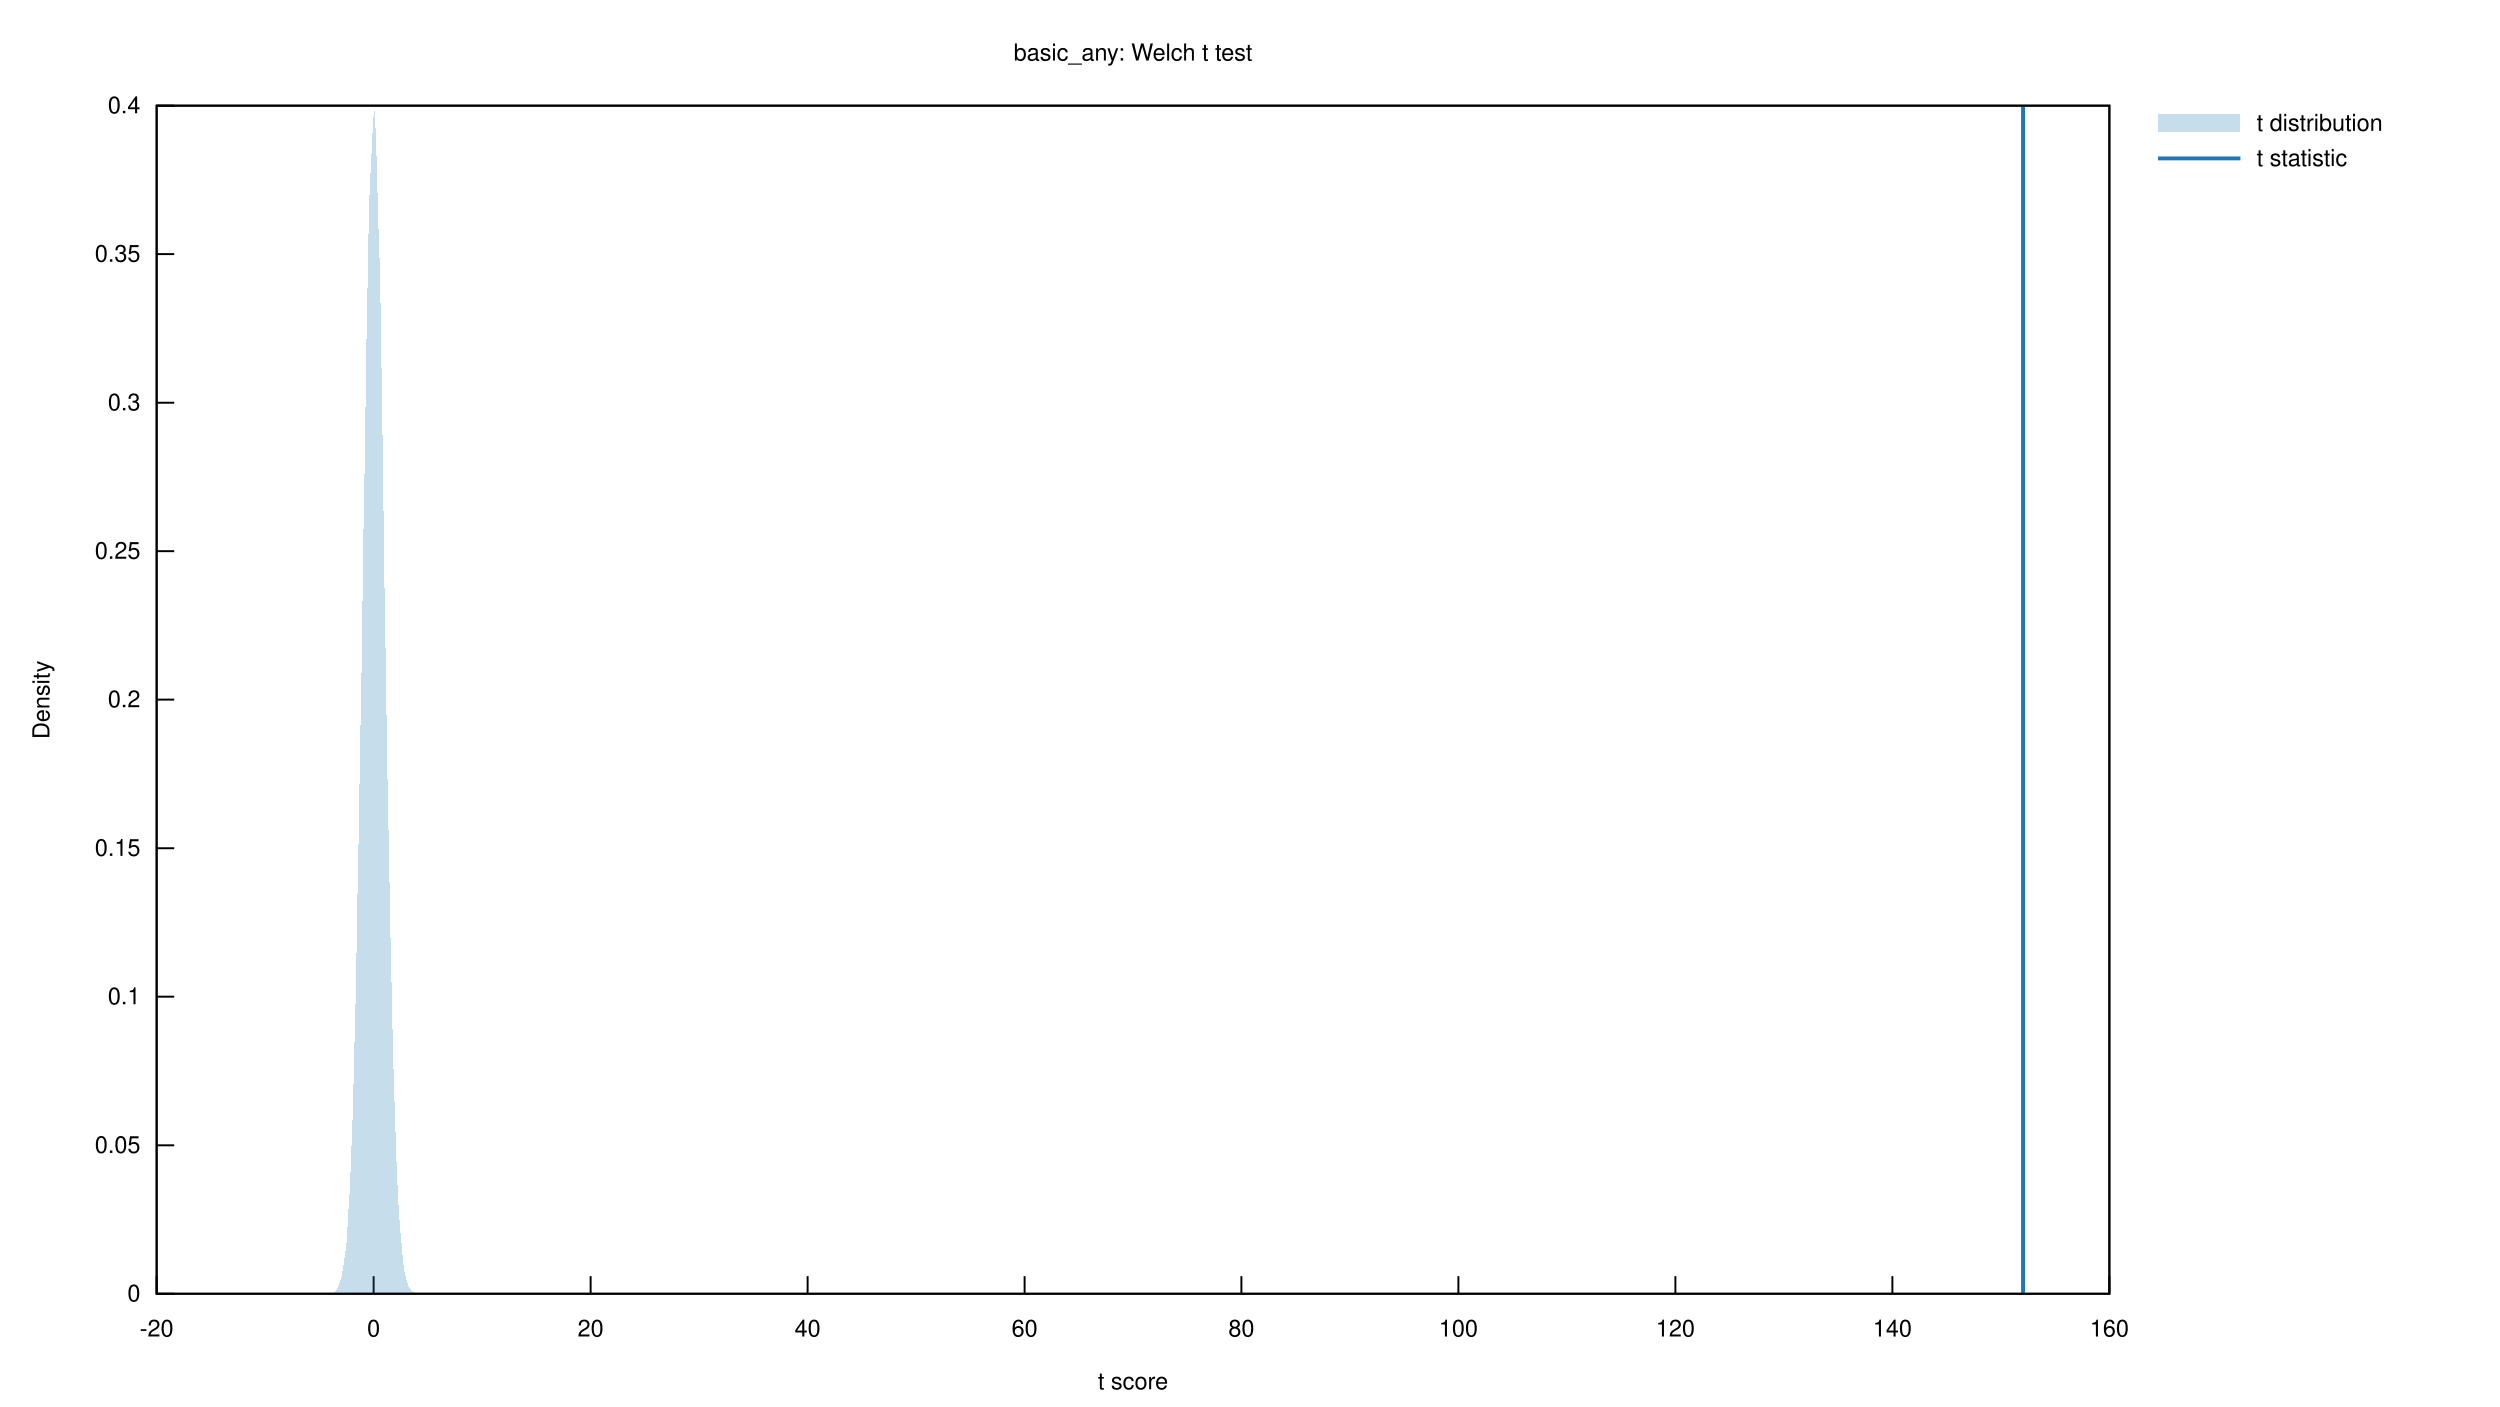
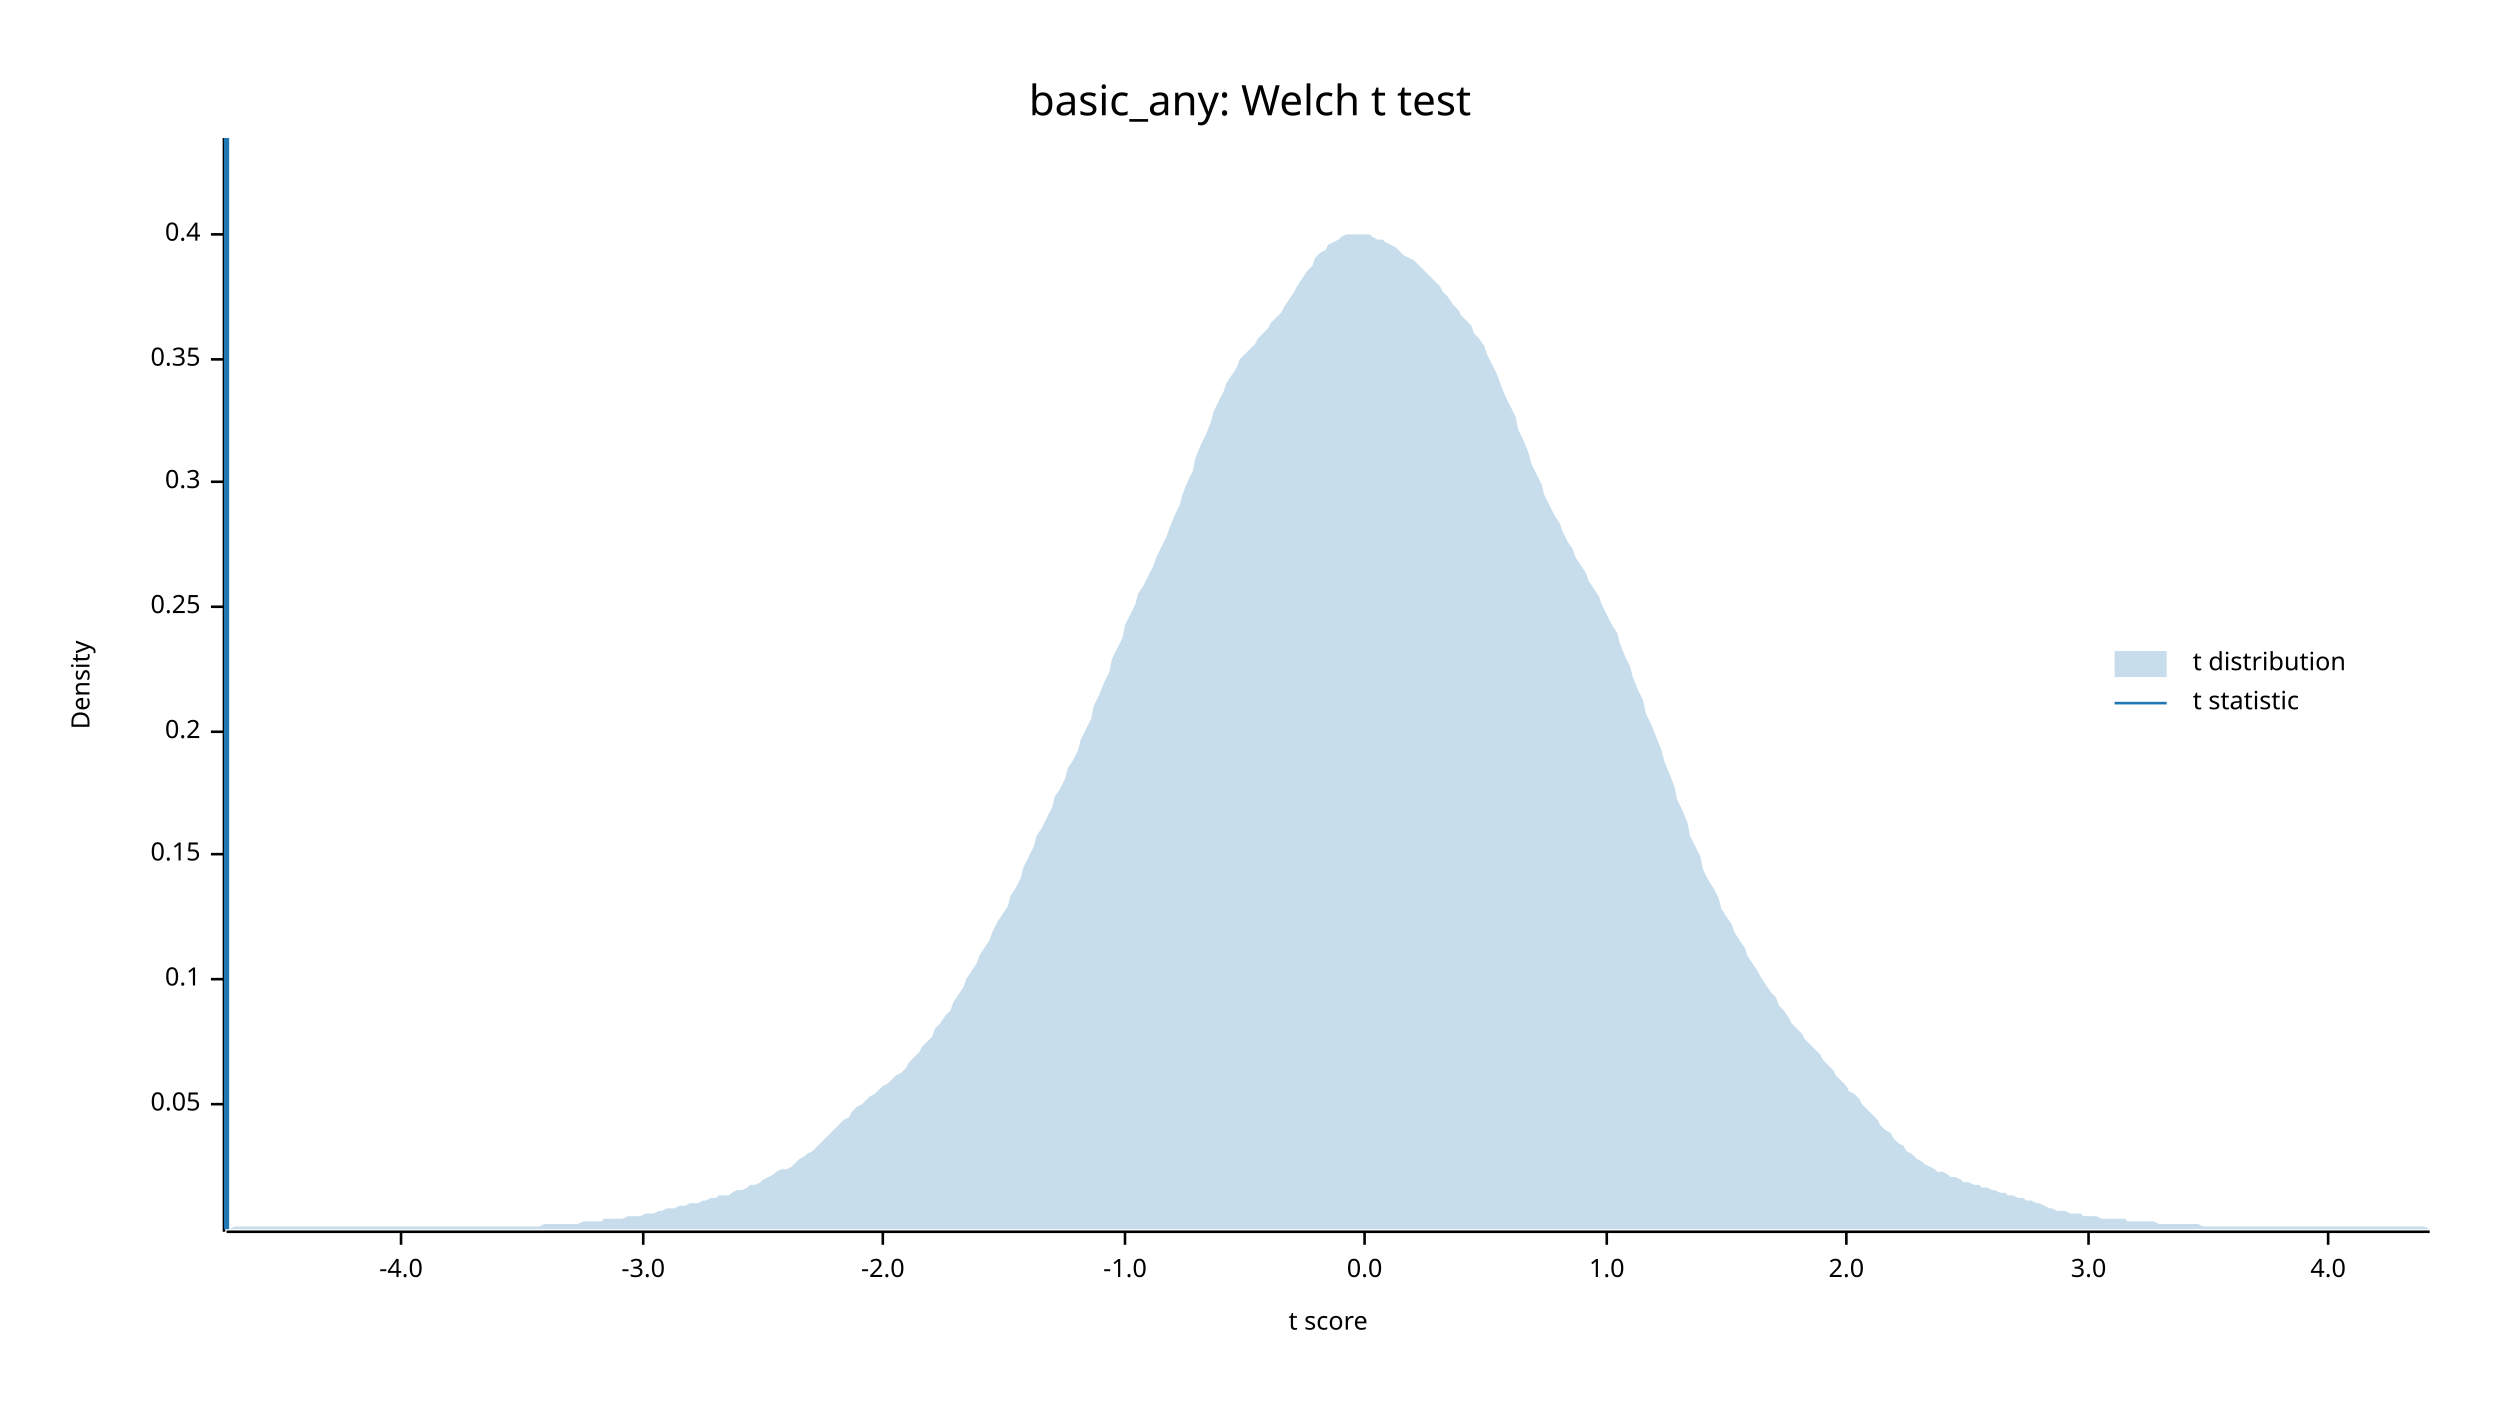
- <svg xmlns="http://www.w3.org/2000/svg" xmlns:xlink="http://www.w3.org/1999/xlink" viewBox="0 0 1280 720">
-   <g id="gnuplot_canvas">
-     <rect x="0" y="0" width="1280" height="720" fill="none" />
-     <defs>
-       <circle id="gpDot" r="0.5" stroke-width="0.5" stroke="currentColor" />
-       <path id="gpPt0" stroke-width="0.222" stroke="currentColor" d="M-1,0 h2 M0,-1 v2" />
-       <path id="gpPt1" stroke-width="0.222" stroke="currentColor" d="M-1,-1 L1,1 M1,-1 L-1,1" />
-       <path id="gpPt2" stroke-width="0.222" stroke="currentColor" d="M-1,0 L1,0 M0,-1 L0,1 M-1,-1 L1,1 M-1,1 L1,-1" />
-       <rect id="gpPt3" stroke-width="0.222" stroke="currentColor" x="-1" y="-1" width="2" height="2" />
-       <rect id="gpPt4" stroke-width="0.222" stroke="currentColor" fill="currentColor" x="-1" y="-1" width="2" height="2" />
-       <circle id="gpPt5" stroke-width="0.222" stroke="currentColor" cx="0" cy="0" r="1" />
-       <use xlink:href="#gpPt5" id="gpPt6" fill="currentColor" stroke="none" />
-       <path id="gpPt7" stroke-width="0.222" stroke="currentColor" d="M0,-1.33 L-1.33,0.67 L1.33,0.67 z" />
-       <use xlink:href="#gpPt7" id="gpPt8" fill="currentColor" stroke="none" />
-       <use xlink:href="#gpPt7" id="gpPt9" stroke="currentColor" transform="rotate(180)" />
-       <use xlink:href="#gpPt9" id="gpPt10" fill="currentColor" stroke="none" />
-       <use xlink:href="#gpPt3" id="gpPt11" stroke="currentColor" transform="rotate(45)" />
-       <use xlink:href="#gpPt11" id="gpPt12" fill="currentColor" stroke="none" />
-       <path id="gpPt13" stroke-width="0.222" stroke="currentColor" d="M0,1.330 L1.265,0.411 L0.782,-1.067 L-0.782,-1.076 L-1.265,0.411 z" />
-       <use xlink:href="#gpPt13" id="gpPt14" fill="currentColor" stroke="none" />
-       <filter id="textbox" filterUnits="objectBoundingBox" x="0" y="0" height="1" width="1">
-         <feFlood flood-color="white" flood-opacity="1" result="bgnd" />
-         <feComposite in="SourceGraphic" in2="bgnd" operator="atop" />
-       </filter>
-       <filter id="greybox" filterUnits="objectBoundingBox" x="0" y="0" height="1" width="1">
-         <feFlood flood-color="lightgrey" flood-opacity="1" result="grey" />
-         <feComposite in="SourceGraphic" in2="grey" operator="atop" />
-       </filter>
-     </defs>
-     <g fill="none" color="white" stroke="currentColor" stroke-width="1.00" stroke-linecap="butt" stroke-linejoin="miter">
- </g>
-     <g fill="none" color="black" stroke="currentColor" stroke-width="1.00" stroke-linecap="butt" stroke-linejoin="miter">
-       <path stroke="black" d="M80.2,662.4 L89.2,662.4  " />
-       <g transform="translate(71.9,666.3)" stroke="none" fill="black" font-family="Helvetica" font-size="12.00" text-anchor="end">
-         <text>
-           <tspan font-family="Helvetica"> 0</tspan>
-         </text>
-       </g>
-     </g>
-     <g fill="none" color="black" stroke="currentColor" stroke-width="1.00" stroke-linecap="butt" stroke-linejoin="miter">
-       <path stroke="black" d="M80.2,586.4 L89.2,586.4  " />
-       <g transform="translate(71.9,590.3)" stroke="none" fill="black" font-family="Helvetica" font-size="12.00" text-anchor="end">
-         <text>
-           <tspan font-family="Helvetica"> 0.05</tspan>
-         </text>
-       </g>
-     </g>
-     <g fill="none" color="black" stroke="currentColor" stroke-width="1.00" stroke-linecap="butt" stroke-linejoin="miter">
-       <path stroke="black" d="M80.2,510.3 L89.2,510.3  " />
-       <g transform="translate(71.9,514.2)" stroke="none" fill="black" font-family="Helvetica" font-size="12.00" text-anchor="end">
-         <text>
-           <tspan font-family="Helvetica"> 0.1</tspan>
-         </text>
-       </g>
-     </g>
-     <g fill="none" color="black" stroke="currentColor" stroke-width="1.00" stroke-linecap="butt" stroke-linejoin="miter">
-       <path stroke="black" d="M80.2,434.3 L89.2,434.3  " />
-       <g transform="translate(71.9,438.2)" stroke="none" fill="black" font-family="Helvetica" font-size="12.00" text-anchor="end">
-         <text>
-           <tspan font-family="Helvetica"> 0.15</tspan>
-         </text>
-       </g>
-     </g>
-     <g fill="none" color="black" stroke="currentColor" stroke-width="1.00" stroke-linecap="butt" stroke-linejoin="miter">
-       <path stroke="black" d="M80.2,358.2 L89.2,358.2  " />
-       <g transform="translate(71.9,362.1)" stroke="none" fill="black" font-family="Helvetica" font-size="12.00" text-anchor="end">
-         <text>
-           <tspan font-family="Helvetica"> 0.2</tspan>
-         </text>
-       </g>
-     </g>
-     <g fill="none" color="black" stroke="currentColor" stroke-width="1.00" stroke-linecap="butt" stroke-linejoin="miter">
-       <path stroke="black" d="M80.2,282.2 L89.2,282.2  " />
-       <g transform="translate(71.9,286.1)" stroke="none" fill="black" font-family="Helvetica" font-size="12.00" text-anchor="end">
-         <text>
-           <tspan font-family="Helvetica"> 0.25</tspan>
-         </text>
-       </g>
-     </g>
-     <g fill="none" color="black" stroke="currentColor" stroke-width="1.00" stroke-linecap="butt" stroke-linejoin="miter">
-       <path stroke="black" d="M80.2,206.2 L89.2,206.2  " />
-       <g transform="translate(71.9,210.1)" stroke="none" fill="black" font-family="Helvetica" font-size="12.00" text-anchor="end">
-         <text>
-           <tspan font-family="Helvetica"> 0.3</tspan>
-         </text>
-       </g>
-     </g>
-     <g fill="none" color="black" stroke="currentColor" stroke-width="1.00" stroke-linecap="butt" stroke-linejoin="miter">
-       <path stroke="black" d="M80.2,130.1 L89.2,130.1  " />
-       <g transform="translate(71.9,134.0)" stroke="none" fill="black" font-family="Helvetica" font-size="12.00" text-anchor="end">
-         <text>
-           <tspan font-family="Helvetica"> 0.35</tspan>
-         </text>
-       </g>
-     </g>
-     <g fill="none" color="black" stroke="currentColor" stroke-width="1.00" stroke-linecap="butt" stroke-linejoin="miter">
-       <path stroke="black" d="M80.2,54.1 L89.2,54.1  " />
-       <g transform="translate(71.9,58.0)" stroke="none" fill="black" font-family="Helvetica" font-size="12.00" text-anchor="end">
-         <text>
-           <tspan font-family="Helvetica"> 0.4</tspan>
-         </text>
-       </g>
-     </g>
-     <g fill="none" color="black" stroke="currentColor" stroke-width="1.00" stroke-linecap="butt" stroke-linejoin="miter">
-       <path stroke="black" d="M80.2,662.4 L80.2,653.4  " />
-       <g transform="translate(80.2,684.3)" stroke="none" fill="black" font-family="Helvetica" font-size="12.00" text-anchor="middle">
-         <text>
-           <tspan font-family="Helvetica">-20</tspan>
-         </text>
-       </g>
-     </g>
-     <g fill="none" color="black" stroke="currentColor" stroke-width="1.00" stroke-linecap="butt" stroke-linejoin="miter">
-       <path stroke="black" d="M191.3,662.4 L191.3,653.4  " />
-       <g transform="translate(191.3,684.3)" stroke="none" fill="black" font-family="Helvetica" font-size="12.00" text-anchor="middle">
-         <text>
-           <tspan font-family="Helvetica"> 0</tspan>
-         </text>
-       </g>
-     </g>
-     <g fill="none" color="black" stroke="currentColor" stroke-width="1.00" stroke-linecap="butt" stroke-linejoin="miter">
-       <path stroke="black" d="M302.4,662.4 L302.4,653.4  " />
-       <g transform="translate(302.4,684.3)" stroke="none" fill="black" font-family="Helvetica" font-size="12.00" text-anchor="middle">
-         <text>
-           <tspan font-family="Helvetica"> 20</tspan>
-         </text>
-       </g>
-     </g>
-     <g fill="none" color="black" stroke="currentColor" stroke-width="1.00" stroke-linecap="butt" stroke-linejoin="miter">
-       <path stroke="black" d="M413.5,662.4 L413.5,653.4  " />
-       <g transform="translate(413.5,684.3)" stroke="none" fill="black" font-family="Helvetica" font-size="12.00" text-anchor="middle">
-         <text>
-           <tspan font-family="Helvetica"> 40</tspan>
-         </text>
-       </g>
-     </g>
-     <g fill="none" color="black" stroke="currentColor" stroke-width="1.00" stroke-linecap="butt" stroke-linejoin="miter">
-       <path stroke="black" d="M524.6,662.4 L524.6,653.4  " />
-       <g transform="translate(524.6,684.3)" stroke="none" fill="black" font-family="Helvetica" font-size="12.00" text-anchor="middle">
-         <text>
-           <tspan font-family="Helvetica"> 60</tspan>
-         </text>
-       </g>
-     </g>
-     <g fill="none" color="black" stroke="currentColor" stroke-width="1.00" stroke-linecap="butt" stroke-linejoin="miter">
-       <path stroke="black" d="M635.6,662.4 L635.6,653.4  " />
-       <g transform="translate(635.6,684.3)" stroke="none" fill="black" font-family="Helvetica" font-size="12.00" text-anchor="middle">
-         <text>
-           <tspan font-family="Helvetica"> 80</tspan>
-         </text>
-       </g>
-     </g>
-     <g fill="none" color="black" stroke="currentColor" stroke-width="1.00" stroke-linecap="butt" stroke-linejoin="miter">
-       <path stroke="black" d="M746.7,662.4 L746.7,653.4  " />
-       <g transform="translate(746.7,684.3)" stroke="none" fill="black" font-family="Helvetica" font-size="12.00" text-anchor="middle">
-         <text>
-           <tspan font-family="Helvetica"> 100</tspan>
-         </text>
-       </g>
-     </g>
-     <g fill="none" color="black" stroke="currentColor" stroke-width="1.00" stroke-linecap="butt" stroke-linejoin="miter">
-       <path stroke="black" d="M857.8,662.4 L857.8,653.4  " />
-       <g transform="translate(857.8,684.3)" stroke="none" fill="black" font-family="Helvetica" font-size="12.00" text-anchor="middle">
-         <text>
-           <tspan font-family="Helvetica"> 120</tspan>
-         </text>
-       </g>
-     </g>
-     <g fill="none" color="black" stroke="currentColor" stroke-width="1.00" stroke-linecap="butt" stroke-linejoin="miter">
-       <path stroke="black" d="M968.9,662.4 L968.9,653.4  " />
-       <g transform="translate(968.9,684.3)" stroke="none" fill="black" font-family="Helvetica" font-size="12.00" text-anchor="middle">
-         <text>
-           <tspan font-family="Helvetica"> 140</tspan>
-         </text>
-       </g>
-     </g>
-     <g fill="none" color="black" stroke="currentColor" stroke-width="1.00" stroke-linecap="butt" stroke-linejoin="miter">
-       <path stroke="black" d="M1080.0,662.4 L1080.0,653.4  " />
-       <g transform="translate(1080.0,684.3)" stroke="none" fill="black" font-family="Helvetica" font-size="12.00" text-anchor="middle">
-         <text>
-           <tspan font-family="Helvetica"> 160</tspan>
-         </text>
-       </g>
-     </g>
-     <g fill="none" color="black" stroke="currentColor" stroke-width="1.00" stroke-linecap="butt" stroke-linejoin="miter">
- </g>
-     <g fill="none" color="black" stroke="currentColor" stroke-width="1.00" stroke-linecap="butt" stroke-linejoin="miter">
-       <path stroke="black" d="M80.2,54.1 L80.2,662.4 L1080.0,662.4 L1080.0,54.1 L80.2,54.1 Z  " />
-     </g>
-     <g fill="none" color="black" stroke="currentColor" stroke-width="1.00" stroke-linecap="butt" stroke-linejoin="miter">
-       <g transform="translate(25.3,358.3) rotate(270)" stroke="none" fill="black" font-family="Helvetica" font-size="12.00" text-anchor="middle">
-         <text>
-           <tspan font-family="Helvetica">Density</tspan>
-         </text>
-       </g>
-     </g>
-     <g fill="none" color="black" stroke="currentColor" stroke-width="1.00" stroke-linecap="butt" stroke-linejoin="miter">
-       <g transform="translate(580.1,711.3)" stroke="none" fill="black" font-family="Helvetica" font-size="12.00" text-anchor="middle">
-         <text>
-           <tspan font-family="Helvetica">t score</tspan>
-         </text>
-       </g>
-     </g>
-     <g fill="none" color="black" stroke="currentColor" stroke-width="1.00" stroke-linecap="butt" stroke-linejoin="miter">
-       <g transform="translate(580.1,31.0)" stroke="none" fill="black" font-family="Helvetica" font-size="12.00" text-anchor="middle">
-         <text>
-           <tspan font-family="Helvetica">basic_any: Welch t test</tspan>
-         </text>
-       </g>
-     </g>
-     <g fill="none" color="black" stroke="currentColor" stroke-width="1.00" stroke-linecap="butt" stroke-linejoin="miter">
- </g>
-     <g id="gnuplot_plot_1">
-       <g fill="none" color="black" stroke="currentColor" stroke-width="1.00" stroke-linecap="butt" stroke-linejoin="miter">
-         <g transform="translate(1155.4,67.0)" stroke="none" fill="black" font-family="Helvetica" font-size="12.00" text-anchor="start">
-           <text>
-             <tspan font-family="Helvetica">t distribution</tspan>
-           </text>
-         </g>
-       </g>
-       <g fill="none" color="black" stroke="currentColor" stroke-width="1.00" stroke-linecap="butt" stroke-linejoin="miter">
-         <g stroke="none" shape-rendering="crispEdges">
-           <polygon fill="rgb( 31, 120, 180)" fill-opacity="0.25" points="1104.9,67.6 1147.1,67.6 1147.1,58.6 1104.9,58.6 " />
-           <polygon fill="rgb( 31, 120, 180)" fill-opacity="0.25" points="162.9,662.4 163.0,662.4 163.2,662.4 163.3,662.4 163.4,662.4 163.5,662.4 163.6,662.4 163.7,662.4 163.8,662.4 163.9,662.4 164.0,662.4 164.1,662.4 164.2,662.4 164.3,662.4 164.4,662.3 164.5,662.3 164.6,662.3 164.8,662.3 164.9,662.3 165.0,662.3 165.1,662.4 165.2,662.4 165.3,662.4 165.4,662.4 165.5,662.4 165.6,662.4 165.7,662.4 165.8,662.4 165.9,662.4 166.0,662.4 166.1,662.4 166.2,662.3 166.4,662.3 166.5,662.3 166.6,662.3 166.7,662.3 166.8,662.3 166.9,662.4 167.0,662.4 167.1,662.4 167.2,662.4 167.3,662.4 167.4,662.4 167.5,662.4 167.6,662.4 167.7,662.4 167.9,662.4 168.0,662.4 168.1,662.3 168.2,662.3 168.3,662.3 168.4,662.3 168.5,662.3 168.6,662.2 168.7,662.2 168.8,662.2 168.9,662.1 169.0,662.1 169.1,662.1 169.2,662.0 169.3,662.0 169.5,662.0 169.6,662.0 169.7,661.9 169.8,661.9 169.9,661.9 170.0,661.9 170.1,661.9 170.2,661.9 170.3,661.8 170.4,661.8 170.5,661.8 170.6,661.7 170.7,661.7 170.8,661.6 171.0,661.5 171.1,661.5 171.2,661.4 171.3,661.3 171.4,661.3 171.5,661.2 171.6,661.1 171.7,661.0 171.8,660.9 171.9,660.8 172.0,660.7 172.1,660.6 172.2,660.4 172.3,660.3 172.4,660.1 172.6,659.9 172.7,659.7 172.8,659.5 172.9,659.3 173.0,659.0 173.1,658.8 173.2,658.6 173.3,658.3 173.4,658.0 173.5,657.8 173.6,657.5 173.7,657.2 173.8,656.9 173.9,656.6 174.1,656.3 174.2,656.0 174.3,655.7 174.4,655.4 174.5,655.1 174.6,654.7 174.7,654.3 174.8,653.9 174.9,653.5 175.0,652.9 175.1,652.4 175.2,651.8 175.3,651.1 175.4,650.4 175.5,649.7 175.7,649.0 175.8,648.3 175.9,647.6 176.0,646.9 176.1,646.2 176.2,645.5 176.3,644.8 176.4,644.1 176.5,643.4 176.6,642.6 176.7,641.9 176.8,641.1 176.9,640.3 177.0,639.4 177.2,638.4 177.3,637.4 177.4,636.3 177.5,635.0 177.6,633.6 177.7,632.1 177.8,630.5 177.9,628.8 178.0,627.1 178.1,625.3 178.2,623.4 178.3,621.6 178.4,619.7 178.5,617.9 178.6,616.1 178.8,614.2 178.9,612.3 179.0,610.4 179.1,608.4 179.2,606.2 179.3,604.0 179.4,601.7 179.5,599.3 179.6,596.8 179.7,594.2 179.8,591.4 179.9,588.6 180.0,585.7 180.1,582.6 180.3,579.5 180.4,576.3 180.5,572.9 180.6,569.5 180.7,565.9 180.8,562.3 180.9,558.5 181.0,554.6 181.1,550.7 181.2,546.6 181.3,542.4 181.4,538.0 181.5,533.6 181.6,529.1 181.7,524.5 181.9,519.8 182.0,515.0 182.1,510.1 182.2,505.1 182.3,500.0 182.4,494.8 182.5,489.5 182.6,484.0 182.7,478.3 182.8,472.4 182.9,466.4 183.0,460.3 183.1,454.1 183.2,447.9 183.4,441.6 183.5,435.4 183.6,429.2 183.7,423.1 183.8,417.0 183.9,411.1 184.0,405.2 184.1,399.3 184.2,393.5 184.3,387.7 184.4,381.8 184.5,375.8 184.6,369.7 184.7,363.5 184.8,357.1 185.0,350.5 185.1,343.8 185.2,336.9 185.3,329.8 185.4,322.7 185.5,315.4 185.6,308.0 185.7,300.7 185.8,293.3 185.9,286.0 186.0,278.8 186.1,271.7 186.2,264.7 186.3,257.9 186.5,251.1 186.6,244.4 186.7,237.7 186.8,231.1 186.9,224.4 187.0,217.7 187.1,210.9 187.2,204.1 187.3,197.3 187.4,190.5 187.5,183.7 187.6,176.9 187.7,170.3 187.8,163.7 187.9,157.4 188.1,151.1 188.2,145.1 188.3,139.3 188.4,133.7 188.5,128.4 188.6,123.4 188.7,118.6 188.8,114.1 188.9,109.9 189.0,106.0 189.1,102.4 189.2,99.2 189.3,96.2 189.4,93.5 189.5,91.0 189.7,88.7 189.8,86.6 189.9,84.6 190.0,82.7 190.1,80.7 190.2,78.8 190.3,76.8 190.4,74.8 190.5,72.7 190.6,70.6 190.7,68.4 190.8,66.3 190.9,64.3 191.0,62.4 191.2,60.6 191.3,59.1 191.4,57.9 191.5,57.0 191.6,56.6 191.7,56.5 191.8,57.0 191.9,57.9 192.0,59.4 192.1,61.3 192.2,63.7 192.3,66.5 192.4,69.7 192.5,73.1 192.6,76.7 192.8,80.4 192.9,84.2 193.0,88.0 193.1,91.9 193.2,95.7 193.3,99.6 193.4,103.3 193.5,107.0 193.6,110.7 193.7,114.2 193.8,117.7 193.9,121.1 194.0,124.6 194.1,128.1 194.3,131.7 194.4,135.6 194.5,139.7 194.6,144.2 194.7,149.1 194.8,154.3 194.9,160.0 195.0,166.0 195.1,172.5 195.2,179.2 195.3,186.3 195.4,193.6 195.5,201.1 195.6,208.9 195.7,216.8 195.9,224.8 196.0,232.9 196.1,241.0 196.2,249.2 196.3,257.3 196.4,265.3 196.5,273.3 196.6,281.1 196.7,288.8 196.8,296.3 196.9,303.7 197.0,311.0 197.1,318.2 197.2,325.2 197.4,332.3 197.5,339.3 197.6,346.3 197.7,353.2 197.8,360.0 197.9,366.8 198.0,373.5 198.1,380.0 198.2,386.3 198.3,392.5 198.4,398.5 198.5,404.4 198.6,410.2 198.7,415.9 198.8,421.6 199.0,427.3 199.1,432.9 199.2,438.6 199.3,444.3 199.4,450.0 199.5,455.7 199.6,461.4 199.7,467.0 199.8,472.5 199.9,478.0 200.0,483.4 200.1,488.7 200.2,494.0 200.3,499.2 200.5,504.3 200.6,509.3 200.7,514.3 200.8,519.1 200.9,523.8 201.0,528.4 201.1,532.7 201.2,536.9 201.3,540.9 201.4,544.8 201.5,548.5 201.6,552.2 201.7,555.8 201.8,559.3 201.9,562.9 202.1,566.4 202.2,569.8 202.3,573.2 202.4,576.6 202.5,579.8 202.6,583.0 202.7,586.1 202.8,589.1 202.9,592.0 203.0,594.8 203.1,597.6 203.2,600.2 203.3,602.8 203.4,605.4 203.6,607.8 203.7,610.1 203.8,612.3 203.9,614.3 204.0,616.2 204.1,618.0 204.2,619.6 204.3,621.2 204.4,622.7 204.5,624.1 204.6,625.5 204.7,626.8 204.8,628.2 204.9,629.5 205.0,630.9 205.2,632.2 205.3,633.4 205.4,634.7 205.5,635.9 205.6,637.0 205.7,638.2 205.8,639.3 205.9,640.4 206.0,641.6 206.1,642.7 206.2,643.8 206.3,644.9 206.4,646.0 206.5,647.0 206.7,648.0 206.8,648.9 206.9,649.7 207.0,650.4 207.1,651.1 207.2,651.6 207.3,652.1 207.4,652.5 207.5,652.9 207.6,653.3 207.7,653.7 207.8,654.0 207.9,654.4 208.0,654.8 208.1,655.1 208.3,655.5 208.4,655.9 208.5,656.2 208.6,656.6 208.7,656.9 208.8,657.2 208.9,657.5 209.0,657.8 209.1,658.1 209.2,658.3 209.3,658.6 209.4,658.8 209.5,659.0 209.6,659.2 209.8,659.4 209.9,659.6 210.0,659.8 210.1,660.0 210.2,660.1 210.3,660.3 210.4,660.4 210.5,660.5 210.6,660.7 210.7,660.8 210.8,660.9 210.9,661.0 211.0,661.1 211.1,661.1 211.2,661.2 211.4,661.3 211.5,661.3 211.6,661.4 211.7,661.4 211.8,661.5 211.9,661.5 212.0,661.6 212.1,661.6 212.2,661.6 212.3,661.7 212.4,661.7 212.5,661.8 212.6,661.8 212.7,661.8 212.9,661.9 213.0,661.9 213.1,661.9 213.2,661.9 213.3,661.9 213.4,662.0 213.5,662.0 213.6,662.0 213.7,662.0 213.8,662.0 213.9,662.0 214.0,662.0 214.1,662.0 214.2,662.1 214.3,662.1 214.5,662.1 214.6,662.1 214.7,662.2 214.8,662.2 214.9,662.2 215.0,662.3 215.1,662.3 215.2,662.3 215.3,662.3 215.4,662.3 215.5,662.4 215.6,662.4 215.7,662.4 215.8,662.4 215.9,662.4 216.1,662.4 216.2,662.4 216.3,662.4 216.3,662.4 216.2,662.4 216.1,662.4 215.9,662.4 215.8,662.4 215.7,662.4 215.6,662.4 215.5,662.4 215.4,662.4 215.3,662.4 215.2,662.4 215.1,662.4 215.0,662.4 214.9,662.4 214.8,662.4 214.7,662.4 214.6,662.4 214.5,662.4 214.3,662.4 214.2,662.4 214.1,662.4 214.0,662.4 213.9,662.4 213.8,662.4 213.7,662.4 213.6,662.4 213.5,662.4 213.4,662.4 213.3,662.4 213.2,662.4 213.1,662.4 213.0,662.4 212.9,662.4 212.7,662.4 212.6,662.4 212.5,662.4 212.4,662.4 212.3,662.4 212.2,662.4 212.1,662.4 212.0,662.4 211.9,662.4 211.8,662.4 211.7,662.4 211.6,662.4 211.5,662.4 211.4,662.4 211.2,662.4 211.1,662.4 211.0,662.4 210.9,662.4 210.8,662.4 210.7,662.4 210.6,662.4 210.5,662.4 210.4,662.4 210.3,662.4 210.2,662.4 210.1,662.4 210.0,662.4 209.9,662.4 209.8,662.4 209.6,662.4 209.5,662.4 209.4,662.4 209.3,662.4 209.2,662.4 209.1,662.4 209.0,662.4 208.9,662.4 208.8,662.4 208.7,662.4 208.6,662.4 208.5,662.4 208.4,662.4 208.3,662.4 208.1,662.4 208.0,662.4 207.9,662.4 207.8,662.4 207.7,662.4 207.6,662.4 207.5,662.4 207.4,662.4 207.3,662.4 207.2,662.4 207.1,662.4 207.0,662.4 206.9,662.4 206.8,662.4 206.7,662.4 206.5,662.4 206.4,662.4 206.3,662.4 206.2,662.4 206.1,662.4 206.0,662.4 205.9,662.4 205.8,662.4 205.7,662.4 205.6,662.4 205.5,662.4 205.4,662.4 205.3,662.4 205.2,662.4 205.0,662.4 204.9,662.4 204.8,662.4 204.7,662.4 204.6,662.4 204.5,662.4 204.4,662.4 204.3,662.4 204.2,662.4 204.1,662.4 204.0,662.4 203.9,662.4 203.8,662.4 203.7,662.4 203.6,662.4 203.4,662.4 203.3,662.4 203.2,662.4 203.1,662.4 203.0,662.4 202.9,662.4 202.8,662.4 202.7,662.4 202.6,662.4 202.5,662.4 202.4,662.4 202.3,662.4 202.2,662.4 202.1,662.4 201.9,662.4 201.8,662.4 201.7,662.4 201.6,662.4 201.5,662.4 201.4,662.4 201.3,662.4 201.2,662.4 201.1,662.4 201.0,662.4 200.9,662.4 200.8,662.4 200.7,662.4 200.6,662.4 200.5,662.4 200.3,662.4 200.2,662.4 200.1,662.4 200.0,662.4 199.9,662.4 199.8,662.4 199.7,662.4 199.6,662.4 199.5,662.4 199.4,662.4 199.3,662.4 199.2,662.4 199.1,662.4 199.0,662.4 198.8,662.4 198.7,662.4 198.6,662.4 198.5,662.4 198.4,662.4 198.3,662.4 198.2,662.4 198.1,662.4 198.0,662.4 197.9,662.4 197.8,662.4 197.7,662.4 197.6,662.4 197.5,662.4 197.4,662.4 197.2,662.4 197.1,662.4 197.0,662.4 196.9,662.4 196.8,662.4 196.7,662.4 196.6,662.4 196.5,662.4 196.4,662.4 196.3,662.4 196.2,662.4 196.1,662.4 196.0,662.4 195.9,662.4 195.7,662.4 195.6,662.4 195.5,662.4 195.4,662.4 195.3,662.4 195.2,662.4 195.1,662.4 195.0,662.4 194.9,662.4 194.8,662.4 194.7,662.4 194.6,662.4 194.5,662.4 194.4,662.4 194.3,662.4 194.1,662.4 194.0,662.4 193.9,662.4 193.8,662.4 193.7,662.4 193.6,662.4 193.5,662.4 193.4,662.4 193.3,662.4 193.2,662.4 193.1,662.4 193.0,662.4 192.9,662.4 192.8,662.4 192.6,662.4 192.5,662.4 192.4,662.4 192.3,662.4 192.2,662.4 192.1,662.4 192.0,662.4 191.9,662.4 191.8,662.4 191.7,662.4 191.6,662.4 191.5,662.4 191.4,662.4 191.3,662.4 191.2,662.4 191.0,662.4 190.9,662.4 190.8,662.4 190.7,662.4 190.6,662.4 190.5,662.4 190.4,662.4 190.3,662.4 190.2,662.4 190.1,662.4 190.0,662.4 189.9,662.4 189.8,662.4 189.7,662.4 189.5,662.4 189.4,662.4 189.3,662.4 189.2,662.4 189.1,662.4 189.0,662.4 188.9,662.4 188.8,662.4 188.7,662.4 188.6,662.4 188.5,662.4 188.4,662.4 188.3,662.4 188.2,662.4 188.1,662.4 187.9,662.4 187.8,662.4 187.7,662.4 187.6,662.4 187.5,662.4 187.4,662.4 187.3,662.4 187.2,662.4 187.1,662.4 187.0,662.4 186.9,662.4 186.8,662.4 186.7,662.4 186.6,662.4 186.5,662.4 186.3,662.4 186.2,662.4 186.1,662.4 186.0,662.4 185.9,662.4 185.8,662.4 185.7,662.4 185.6,662.4 185.5,662.4 185.4,662.4 185.3,662.4 185.2,662.4 185.1,662.4 185.0,662.4 184.8,662.4 184.7,662.4 184.6,662.4 184.5,662.4 184.4,662.4 184.3,662.4 184.2,662.4 184.1,662.4 184.0,662.4 183.9,662.4 183.8,662.4 183.7,662.4 183.6,662.4 183.5,662.4 183.4,662.4 183.2,662.4 183.1,662.4 183.0,662.4 182.9,662.4 182.8,662.4 182.7,662.4 182.6,662.4 182.5,662.4 182.4,662.4 182.3,662.4 182.2,662.4 182.1,662.4 182.0,662.4 181.9,662.4 181.7,662.4 181.6,662.4 181.5,662.4 181.4,662.4 181.3,662.4 181.2,662.4 181.1,662.4 181.0,662.4 180.9,662.4 180.8,662.4 180.7,662.4 180.6,662.4 180.5,662.4 180.4,662.4 180.3,662.4 180.1,662.4 180.0,662.4 179.9,662.4 179.8,662.4 179.7,662.4 179.6,662.4 179.5,662.4 179.4,662.4 179.3,662.4 179.2,662.4 179.1,662.4 179.0,662.4 178.9,662.4 178.8,662.4 178.6,662.4 178.5,662.4 178.4,662.4 178.3,662.4 178.2,662.4 178.1,662.4 178.0,662.4 177.9,662.4 177.8,662.4 177.7,662.4 177.6,662.4 177.5,662.4 177.4,662.4 177.3,662.4 177.2,662.4 177.0,662.4 176.9,662.4 176.8,662.4 176.7,662.4 176.6,662.4 176.5,662.4 176.4,662.4 176.3,662.4 176.2,662.4 176.1,662.4 176.0,662.4 175.9,662.4 175.8,662.4 175.7,662.4 175.5,662.4 175.4,662.4 175.3,662.4 175.2,662.4 175.1,662.4 175.0,662.4 174.9,662.4 174.8,662.4 174.7,662.4 174.6,662.4 174.5,662.4 174.4,662.4 174.3,662.4 174.2,662.4 174.1,662.4 173.9,662.4 173.8,662.4 173.7,662.4 173.6,662.4 173.5,662.4 173.4,662.4 173.3,662.4 173.2,662.4 173.1,662.4 173.0,662.4 172.9,662.4 172.8,662.4 172.7,662.4 172.6,662.4 172.4,662.4 172.3,662.4 172.2,662.4 172.1,662.4 172.0,662.4 171.9,662.4 171.8,662.4 171.7,662.4 171.6,662.4 171.5,662.4 171.4,662.4 171.3,662.4 171.2,662.4 171.1,662.4 171.0,662.4 170.8,662.4 170.7,662.4 170.6,662.4 170.5,662.4 170.4,662.4 170.3,662.4 170.2,662.4 170.1,662.4 170.0,662.4 169.9,662.4 169.8,662.4 169.7,662.4 169.6,662.4 169.5,662.4 169.3,662.4 169.2,662.4 169.1,662.4 169.0,662.4 168.9,662.4 168.8,662.4 168.7,662.4 168.6,662.4 168.5,662.4 168.4,662.4 168.3,662.4 168.2,662.4 168.1,662.4 168.0,662.4 167.9,662.4 167.7,662.4 167.6,662.4 167.5,662.4 167.4,662.4 167.3,662.4 167.2,662.4 167.1,662.4 167.0,662.4 166.9,662.4 166.8,662.4 166.7,662.4 166.6,662.4 166.5,662.4 166.4,662.4 166.2,662.4 166.1,662.4 166.0,662.4 165.9,662.4 165.8,662.4 165.7,662.4 165.6,662.4 165.5,662.4 165.4,662.4 165.3,662.4 165.2,662.4 165.1,662.4 165.0,662.4 164.9,662.4 164.8,662.4 164.6,662.4 164.5,662.4 164.4,662.4 164.3,662.4 164.2,662.4 164.1,662.4 164.0,662.4 163.9,662.4 163.8,662.4 163.7,662.4 163.6,662.4 163.5,662.4 163.4,662.4 163.3,662.4 163.2,662.4 163.0,662.4 162.9,662.4 " />
-         </g>
-       </g>
-     </g>
-     <g id="gnuplot_plot_2">
-       <g fill="none" color="white" stroke="rgb( 31, 120, 180)" stroke-width="2.00" stroke-linecap="butt" stroke-linejoin="miter">
- </g>
-       <g fill="none" color="black" stroke="currentColor" stroke-width="2.00" stroke-linecap="butt" stroke-linejoin="miter">
-         <g transform="translate(1155.4,85.0)" stroke="none" fill="black" font-family="Helvetica" font-size="12.00" text-anchor="start">
-           <text>
-             <tspan font-family="Helvetica">t statistic</tspan>
-           </text>
-         </g>
-       </g>
-       <g fill="none" color="black" stroke="currentColor" stroke-width="2.00" stroke-linecap="butt" stroke-linejoin="miter">
-         <path stroke="rgb( 31, 120, 180)" d="M1104.9,81.1 L1147.1,81.1 M1035.8,662.4 L1035.8,54.1  " />
-       </g>
-     </g>
-     <g fill="none" color="black" stroke="currentColor" stroke-width="2.00" stroke-linecap="butt" stroke-linejoin="miter">
- </g>
-     <g fill="none" color="black" stroke="black" stroke-width="1.00" stroke-linecap="butt" stroke-linejoin="miter">
- </g>
-     <g fill="none" color="black" stroke="currentColor" stroke-width="1.00" stroke-linecap="butt" stroke-linejoin="miter">
-       <path stroke="black" d="M80.2,54.1 L80.2,662.4 L1080.0,662.4 L1080.0,54.1 L80.2,54.1 Z  " />
-     </g>
-     <g fill="none" color="black" stroke="currentColor" stroke-width="1.00" stroke-linecap="butt" stroke-linejoin="miter">
- </g>
-   </g>
+ <svg xmlns="http://www.w3.org/2000/svg" width="960" height="540">
+   <text x="480" y="32" dy="0.76em" text-anchor="middle" font-family="sans-serif" font-size="16.129" opacity="1" fill="#000000">
+ basic_any: Welch t test
+ </text>
+   <text x="27" y="263" dy="0.76em" text-anchor="middle" font-family="sans-serif" font-size="9.677" opacity="1" fill="#000000" transform="rotate(270, 27, 263)">
+ Density
+ </text>
+   <text x="510" y="513" dy="-0.5ex" text-anchor="middle" font-family="sans-serif" font-size="9.677" opacity="1" fill="#000000">
+ t score
+ </text>
+   <polyline fill="none" opacity="1" stroke="#000000" stroke-width="1" points="86,53 86,473 " />
+   <text x="77" y="424" dy="0.5ex" text-anchor="end" font-family="sans-serif" font-size="9.677" opacity="1" fill="#000000">
+ 0.05
+ </text>
+   <polyline fill="none" opacity="1" stroke="#000000" stroke-width="1" points="81,424 86,424 " />
+   <text x="77" y="376" dy="0.5ex" text-anchor="end" font-family="sans-serif" font-size="9.677" opacity="1" fill="#000000">
+ 0.1
+ </text>
+   <polyline fill="none" opacity="1" stroke="#000000" stroke-width="1" points="81,376 86,376 " />
+   <text x="77" y="328" dy="0.5ex" text-anchor="end" font-family="sans-serif" font-size="9.677" opacity="1" fill="#000000">
+ 0.15
+ </text>
+   <polyline fill="none" opacity="1" stroke="#000000" stroke-width="1" points="81,328 86,328 " />
+   <text x="77" y="281" dy="0.5ex" text-anchor="end" font-family="sans-serif" font-size="9.677" opacity="1" fill="#000000">
+ 0.2
+ </text>
+   <polyline fill="none" opacity="1" stroke="#000000" stroke-width="1" points="81,281 86,281 " />
+   <text x="77" y="233" dy="0.5ex" text-anchor="end" font-family="sans-serif" font-size="9.677" opacity="1" fill="#000000">
+ 0.25
+ </text>
+   <polyline fill="none" opacity="1" stroke="#000000" stroke-width="1" points="81,233 86,233 " />
+   <text x="77" y="185" dy="0.5ex" text-anchor="end" font-family="sans-serif" font-size="9.677" opacity="1" fill="#000000">
+ 0.3
+ </text>
+   <polyline fill="none" opacity="1" stroke="#000000" stroke-width="1" points="81,185 86,185 " />
+   <text x="77" y="138" dy="0.5ex" text-anchor="end" font-family="sans-serif" font-size="9.677" opacity="1" fill="#000000">
+ 0.35
+ </text>
+   <polyline fill="none" opacity="1" stroke="#000000" stroke-width="1" points="81,138 86,138 " />
+   <text x="77" y="90" dy="0.5ex" text-anchor="end" font-family="sans-serif" font-size="9.677" opacity="1" fill="#000000">
+ 0.4
+ </text>
+   <polyline fill="none" opacity="1" stroke="#000000" stroke-width="1" points="81,90 86,90 " />
+   <polyline fill="none" opacity="1" stroke="#000000" stroke-width="1" points="87,473 933,473 " />
+   <text x="154" y="483" dy="0.76em" text-anchor="middle" font-family="sans-serif" font-size="9.677" opacity="1" fill="#000000">
+ -4.0
+ </text>
+   <polyline fill="none" opacity="1" stroke="#000000" stroke-width="1" points="154,473 154,478 " />
+   <text x="247" y="483" dy="0.76em" text-anchor="middle" font-family="sans-serif" font-size="9.677" opacity="1" fill="#000000">
+ -3.0
+ </text>
+   <polyline fill="none" opacity="1" stroke="#000000" stroke-width="1" points="247,473 247,478 " />
+   <text x="339" y="483" dy="0.76em" text-anchor="middle" font-family="sans-serif" font-size="9.677" opacity="1" fill="#000000">
+ -2.0
+ </text>
+   <polyline fill="none" opacity="1" stroke="#000000" stroke-width="1" points="339,473 339,478 " />
+   <text x="432" y="483" dy="0.76em" text-anchor="middle" font-family="sans-serif" font-size="9.677" opacity="1" fill="#000000">
+ -1.0
+ </text>
+   <polyline fill="none" opacity="1" stroke="#000000" stroke-width="1" points="432,473 432,478 " />
+   <text x="524" y="483" dy="0.76em" text-anchor="middle" font-family="sans-serif" font-size="9.677" opacity="1" fill="#000000">
+ 0.0
+ </text>
+   <polyline fill="none" opacity="1" stroke="#000000" stroke-width="1" points="524,473 524,478 " />
+   <text x="617" y="483" dy="0.76em" text-anchor="middle" font-family="sans-serif" font-size="9.677" opacity="1" fill="#000000">
+ 1.0
+ </text>
+   <polyline fill="none" opacity="1" stroke="#000000" stroke-width="1" points="617,473 617,478 " />
+   <text x="709" y="483" dy="0.76em" text-anchor="middle" font-family="sans-serif" font-size="9.677" opacity="1" fill="#000000">
+ 2.0
+ </text>
+   <polyline fill="none" opacity="1" stroke="#000000" stroke-width="1" points="709,473 709,478 " />
+   <text x="802" y="483" dy="0.76em" text-anchor="middle" font-family="sans-serif" font-size="9.677" opacity="1" fill="#000000">
+ 3.0
+ </text>
+   <polyline fill="none" opacity="1" stroke="#000000" stroke-width="1" points="802,473 802,478 " />
+   <text x="894" y="483" dy="0.76em" text-anchor="middle" font-family="sans-serif" font-size="9.677" opacity="1" fill="#000000">
+ 4.0
+ </text>
+   <polyline fill="none" opacity="1" stroke="#000000" stroke-width="1" points="894,473 894,478 " />
+   <polygon opacity="0.25" fill="#1F78B4" points="87,472 88,472 90,471 92,471 93,471 95,471 97,471 98,471 100,471 102,471 103,471 105,471 107,471 109,471 110,471 112,471 114,471 115,471 117,471 119,471 120,471 122,471 124,471 125,471 127,471 129,471 131,471 132,471 134,471 136,471 137,471 139,471 141,471 142,471 144,471 146,471 148,471 149,471 151,471 153,471 154,471 156,471 158,471 159,471 161,471 163,471 164,471 166,471 168,471 170,471 171,471 173,471 175,471 176,471 178,471 180,471 181,471 183,471 185,471 187,471 188,471 190,471 192,471 193,471 195,471 197,471 198,471 200,471 202,471 203,471 205,471 207,471 209,470 210,470 212,470 214,470 215,470 217,470 219,470 220,470 222,470 224,469 226,469 227,469 229,469 231,469 232,468 234,468 236,468 237,468 239,468 241,467 242,467 244,467 246,467 248,466 249,466 251,466 253,465 254,465 256,464 258,464 259,464 261,463 263,463 265,462 266,462 268,462 270,461 271,461 273,460 275,460 276,459 278,459 280,459 281,458 283,457 285,457 287,456 288,455 290,455 292,454 293,453 295,452 297,451 298,450 300,449 302,449 304,448 305,447 307,445 309,444 310,443 312,442 314,440 315,439 317,437 319,435 320,434 322,432 324,430 326,429 327,427 329,425 331,424 332,423 334,421 336,420 337,419 339,417 341,416 343,414 344,413 346,412 348,410 349,408 351,406 353,404 354,402 356,400 358,398 359,395 361,393 363,390 365,388 366,385 368,382 370,379 371,376 373,373 375,370 376,367 378,364 380,361 381,358 383,354 385,351 387,348 388,344 390,341 392,337 393,333 395,329 397,325 398,321 400,318 402,314 404,310 405,306 407,303 409,299 410,295 412,292 414,288 415,284 417,280 419,276 420,271 422,267 424,262 426,258 427,253 429,249 431,245 432,240 434,236 436,232 437,228 439,225 441,221 443,217 444,214 446,210 448,206 449,203 451,198 453,194 454,190 456,185 458,181 459,176 461,171 463,167 465,162 466,158 468,154 470,150 471,147 473,144 475,141 476,138 478,136 480,134 482,132 483,130 485,128 487,126 488,124 490,122 492,120 493,118 495,115 497,112 498,110 500,107 502,104 504,102 505,99 507,97 509,96 510,94 512,93 514,92 515,91 517,90 519,90 521,90 522,90 524,90 526,90 527,91 529,92 531,92 532,93 534,94 536,95 537,96 539,98 541,99 543,100 544,101 546,103 548,105 549,106 551,108 553,110 554,112 556,114 558,117 560,119 561,121 563,123 565,125 566,128 568,130 570,133 571,136 573,140 575,144 576,147 578,152 580,156 582,160 583,165 585,169 587,174 588,178 590,182 592,186 593,190 595,194 597,198 599,201 600,204 602,208 604,211 605,214 607,217 609,220 610,223 612,226 614,229 615,232 617,236 619,240 621,243 622,247 624,252 626,256 627,260 629,265 631,269 632,274 634,278 636,283 638,288 639,292 641,297 643,302 644,307 646,311 648,316 649,321 651,325 653,329 654,334 656,338 658,341 660,345 661,349 663,352 665,355 666,358 668,361 670,364 671,367 673,370 675,373 676,375 678,378 680,381 682,383 683,386 685,388 687,391 688,393 690,395 692,397 693,399 695,401 697,403 699,405 700,407 702,409 704,411 705,413 707,415 709,417 710,419 712,420 714,422 715,424 717,426 719,428 721,430 722,432 724,434 726,435 727,437 729,439 731,440 732,442 734,443 736,445 738,446 739,447 741,448 743,449 744,450 746,450 748,451 749,452 751,452 753,453 754,454 756,454 758,455 760,455 761,456 763,456 765,457 766,457 768,458 770,458 771,459 773,459 775,460 777,460 778,461 780,461 782,462 783,462 785,463 787,464 788,464 790,465 792,465 793,465 795,466 797,466 799,466 800,467 802,467 804,467 805,467 807,468 809,468 810,468 812,468 814,468 816,468 817,469 819,469 821,469 822,469 824,469 826,469 827,469 829,470 831,470 832,470 834,470 836,470 838,470 839,470 841,470 843,470 844,470 846,471 848,471 849,471 851,471 853,471 855,471 856,471 858,471 860,471 861,471 863,471 865,471 866,471 868,471 870,471 871,471 873,471 875,471 877,471 878,471 880,471 882,471 883,471 885,471 887,471 888,471 890,471 892,471 894,471 895,471 897,471 899,471 900,471 902,471 904,471 905,471 907,471 909,471 910,471 912,471 914,471 916,471 917,471 919,471 921,471 922,471 924,471 926,471 927,471 929,471 931,471 933,472 933,472 87,472 " />
+   <polyline fill="none" opacity="1" stroke="#1F78B4" stroke-width="2" points="87,472 87,53 " />
+   <text x="842" y="250" dy="0.76em" text-anchor="start" font-family="sans-serif" font-size="9.677" opacity="1" fill="#000000">
+ t distribution
+ </text>
+   <text x="842" y="265" dy="0.76em" text-anchor="start" font-family="sans-serif" font-size="9.677" opacity="1" fill="#000000">
+ t statistic
+ </text>
+   <rect x="812" y="250" width="20" height="10" opacity="0.25" fill="#1F78B4" stroke="none" />
+   <polyline fill="none" opacity="1" stroke="#1F78B4" stroke-width="1" points="812,270 832,270 " />
</svg>
